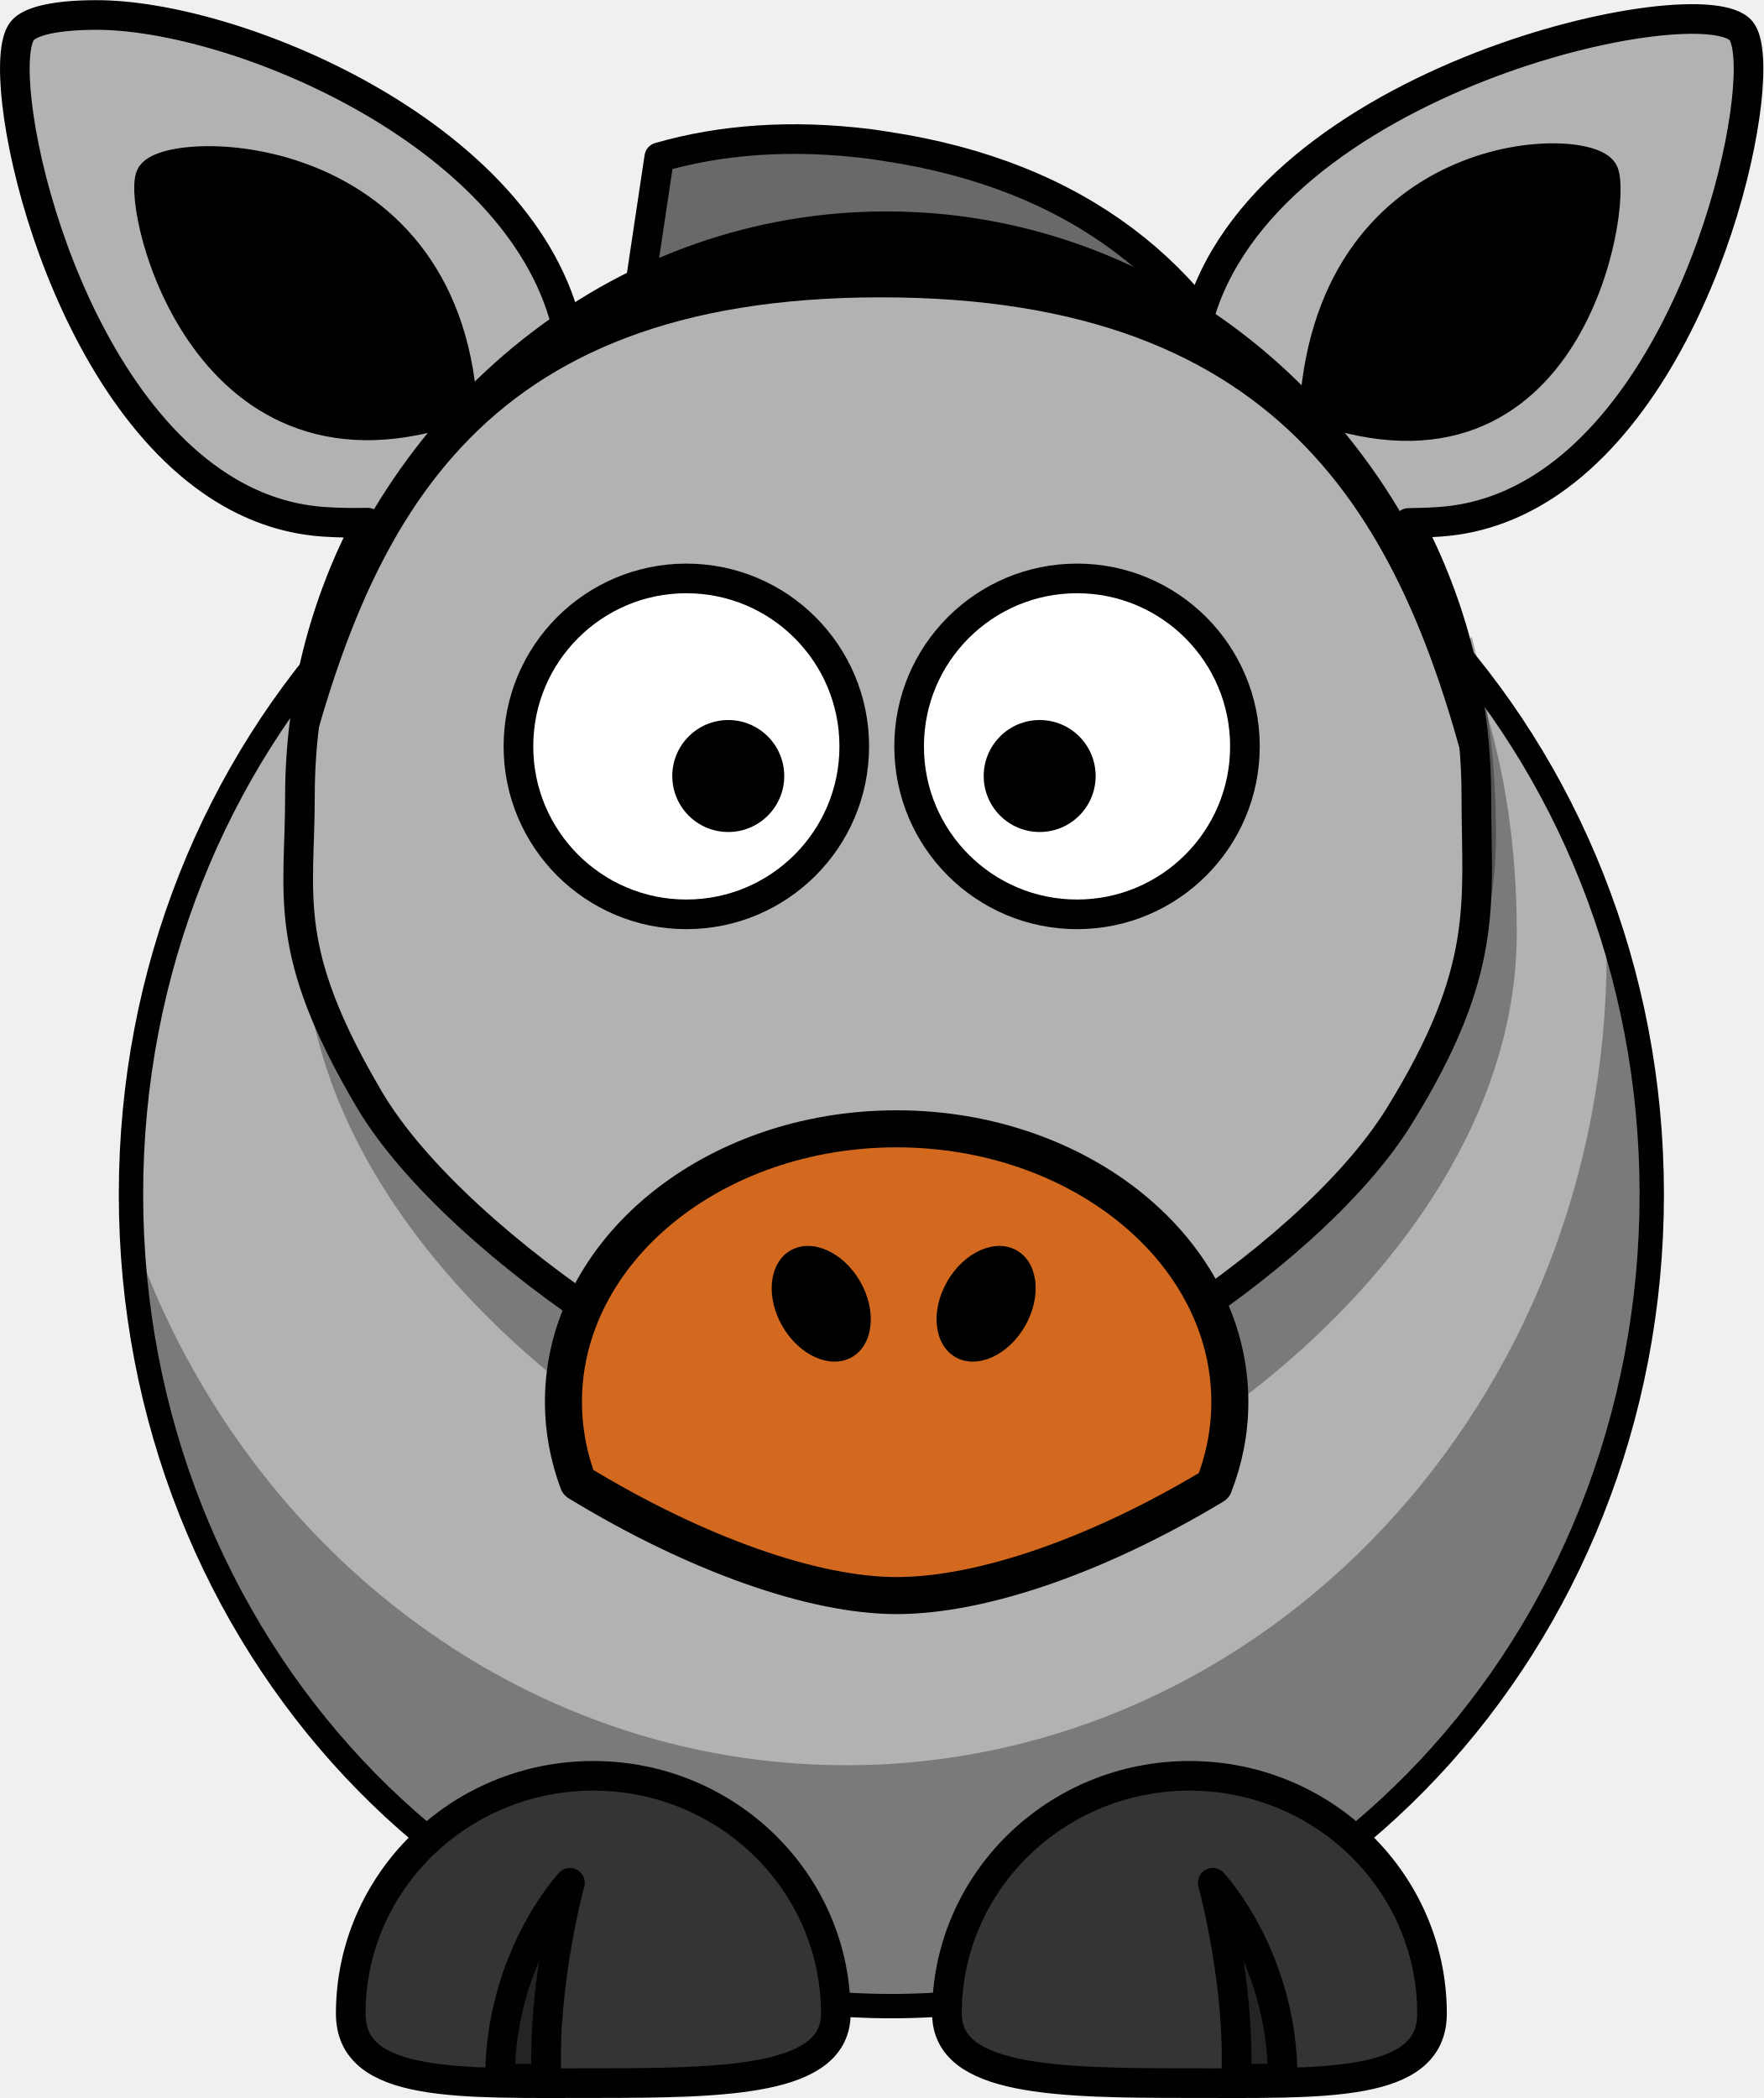
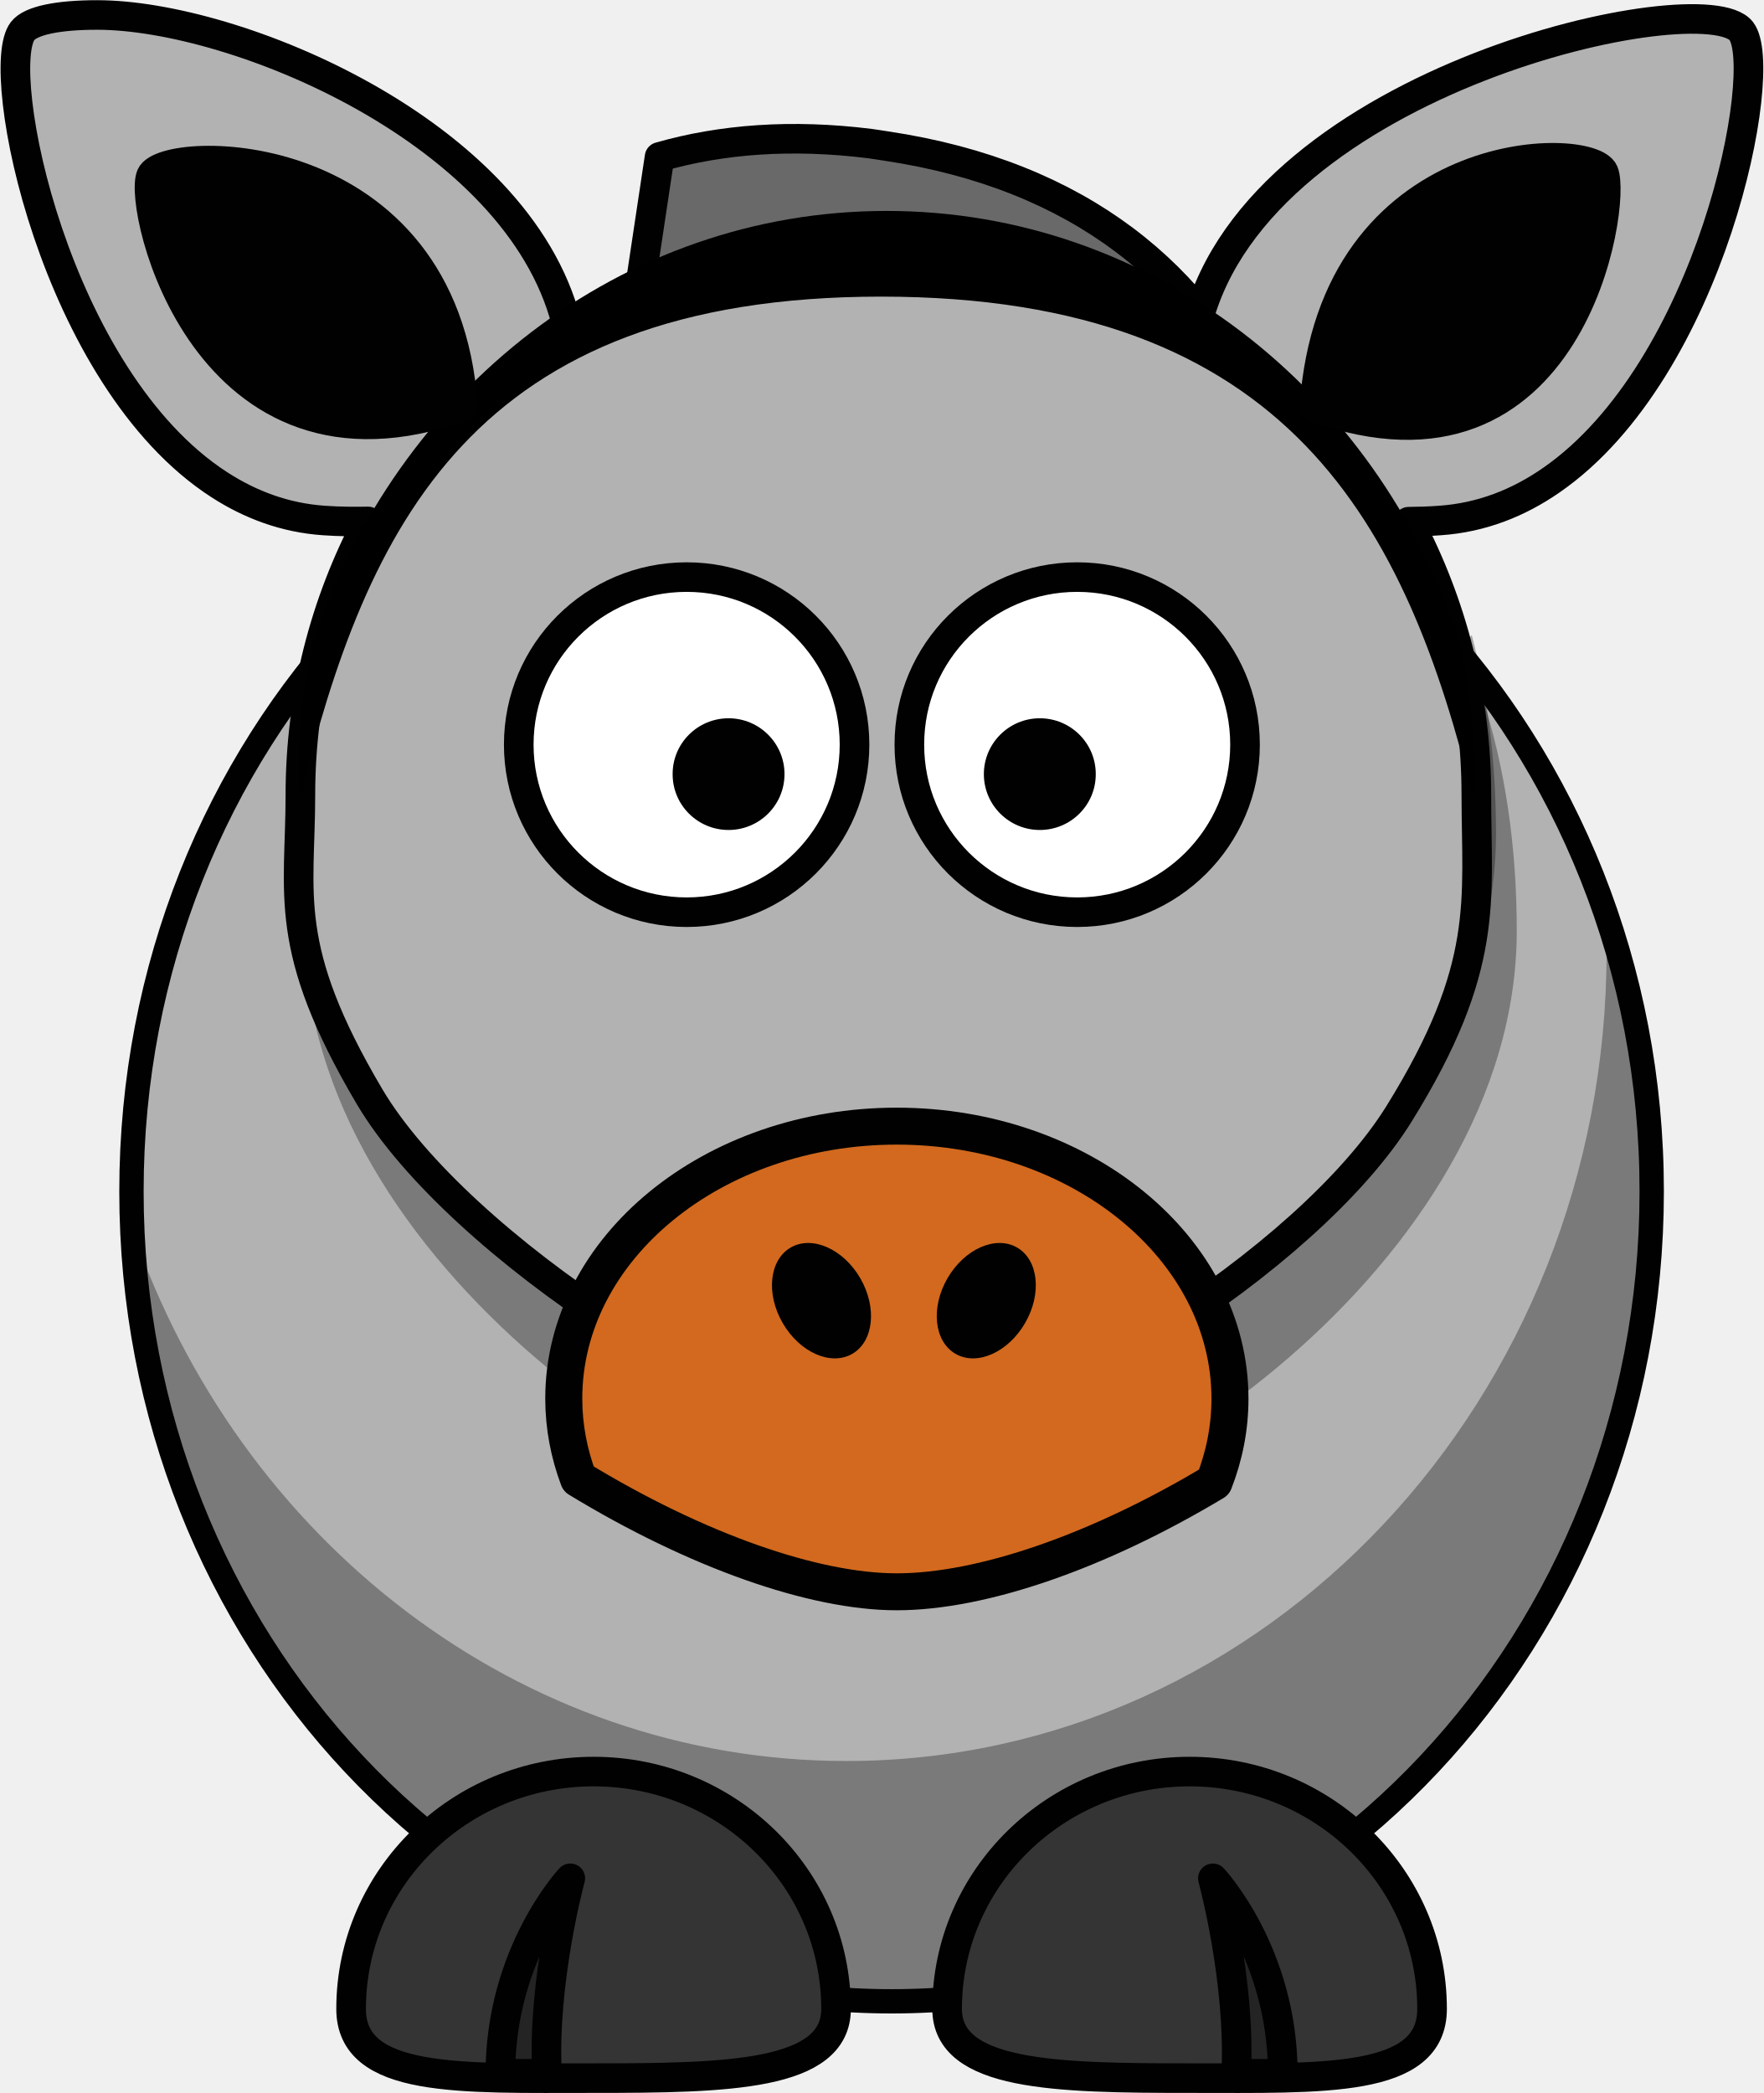
- <svg xmlns="http://www.w3.org/2000/svg" viewBox="0 0 238 283.17">
-   <path d="m222.94 161.2c0.017 60.508-45.938 109.57-102.63 109.57-56.694 0-102.65-49.062-102.63-109.57-0.017-60.508 45.938-109.57 102.63-109.57 56.694 0 102.65 49.062 102.63 109.57z" fill="#b2b2b2" stroke="#010101" stroke-linecap="round" stroke-linejoin="round" stroke-width="3.287" />
-   <path d="m216.73 123.63c0.071 1.682 0.117 3.393 0.117 5.094 0 60.464-45.975 109.53-102.63 109.53-44.283 0-82.07-30-96.449-71.969 2.486 58.111 47.48 104.47 102.54 104.47 56.651 0 102.63-49.067 102.63-109.53 0-13.202-2.191-25.87-6.207-37.594z" fill="#010101" fill-opacity=".314" />
-   <g stroke="#010101" stroke-linejoin="round" stroke-width="4">
-     <path d="m112.81 271.78c0 9.091-14.665 9.381-32.734 9.381-18.07 0-32.736 0.693-32.736-9.381 0-17.716 14.666-32.095 32.736-32.095 18.069 0 32.734 14.379 32.734 32.095z" fill="#343434" stroke-linecap="round" />
-     <path d="m67.483 280.56c0-16.368 9.442-26.44 9.442-26.44s-3.777 13.85-3.147 26.44h-6.295z" fill="#010101" fill-opacity=".314" />
-     <path d="m127.81 271.78c0 9.091 14.666 9.381 32.735 9.381s32.735 0.693 32.735-9.381c0-17.716-14.666-32.095-32.735-32.095s-32.735 14.379-32.735 32.095z" fill="#343434" stroke-linecap="round" />
-     <path d="m173.13 280.56c0-16.368-9.443-26.44-9.443-26.44s3.777 13.85 3.147 26.44h6.296z" fill="#010101" fill-opacity=".314" />
-   </g>
-   <path d="m112.94 49.097c0.729 0.092 1.46 0.22 2.203 0.33 19.911 2.985 34.102 11.633 43.385 23.958l12.053-16.931c-0.082-0.002-0.163-0.014-0.247-0.015-8.23-19.026-24.54-32.751-50.741-36.681-0.742-0.112-1.476-0.239-2.204-0.331-10.559-1.321-20.015-0.606-28.408 1.799l-4.448 29.667c8.391-2.404 17.849-3.119 28.407-1.796z" fill="#696969" stroke="#010101" stroke-linecap="round" stroke-linejoin="round" stroke-width="4" />
-   <g fill="#010101" fill-opacity=".314">
-     <path d="m204.72 125.92c0 45.175-55.121 81.838-81.838 81.838-25.719 0-81.838-36.663-81.838-81.838 0-45.174 24.625-81.838 81.838-81.838 57.223 0 81.838 36.665 81.838 81.838z" />
-     <path d="m198.64 85.911l-1.875 2.656c0.248 3.076 0.344 6.203 0.344 9.375 0 45.175-55.127 81.844-81.844 81.844-20.707 0-61.098-23.756-76.063-56.594 7.615 40.246 57.172 71.375 80.875 71.375 26.717 0 81.844-36.669 81.844-81.844 0-9.391-1.076-18.41-3.281-26.812z" />
-   </g>
-   <path d="m235.03 4.202c-5.021-6.518-64.881 6.359-73.391 39.346-0.078 0.154-0.215 0.618-0.369 1.315-0.047 0.214-0.096 0.447-0.146 0.705-1.925-1.174-3.908-2.261-5.935-3.272-9.979-3.714-21.665-5.762-35.173-5.762-0.895 0-1.779-0.018-2.656 0-12.873 0.261-24.037 2.432-33.6 6.159-2.307 1.185-4.552 2.471-6.723 3.866-0.045-0.282-0.091-0.543-0.136-0.794-0.216-1.183-0.433-2.007-0.537-2.216-6.647-25.772-44.629-41.52-63.329-41.526-5.237-1e-3 -8.962 0.753-10.06 2.179-4.002 5.193 4.251 46.94 26.575 61.389 4.198 2.717 8.894 4.473 14.101 4.833 2.119 0.146 4.11 0.156 5.98 0.119-5.838 11.05-9.148 23.634-9.148 36.993 0 13.517-2.585 20.609 9.349 40.84s51.79 45.975 70.186 45.975c18.565 0 56.478-23.745 68.815-43.672s10.433-28.833 10.433-43.143c0-13.346-3.322-25.91-9.148-36.953 1.345-0.012 2.771-0.057 4.237-0.158 5.595-0.388 10.6-2.384 15.031-5.457 21.621-14.989 29.589-55.646 25.644-60.766z" fill="#b2b2b2" stroke="#010101" stroke-linecap="round" stroke-linejoin="round" stroke-width="4" />
-   <path d="m119.63 28.536c-35.869 0-66.33 24.378-77.402 58.299-1.3 5.692-1.994 11.615-1.994 17.701 0 1.284 0.04 2.575 0.101 3.87 9.091-37.305 23.394-68.276 78.566-68.276s70.913 30.952 80.016 68.239c0.059-1.282 0.1-2.561 0.1-3.833 0-6.169-0.718-12.168-2.057-17.93-11.135-33.802-41.542-58.07-77.33-58.07z" />
-   <path d="m121 152.36c-24.824 0-44.953 16.517-44.953 36.868 0 3.774 0.704 7.427 1.992 10.858 15.886 9.677 31.738 15.271 42.961 15.271 11.495 0 27.19-5.413 42.845-14.841 1.391-3.553 2.148-7.357 2.148-11.287 0-20.354-20.17-36.87-44.993-36.87z" fill="#d2691e" stroke="#010101" stroke-linecap="round" stroke-linejoin="round" stroke-width="4.999" />
-   <g fill="#010101">
-     <path d="m105.6 179c2.293 3.974 6.5 5.839 9.396 4.167 2.897-1.673 3.385-6.249 1.091-10.222-2.292-3.973-6.5-5.838-9.396-4.166s-3.385 6.249-1.091 10.221z" />
-     <path d="m138.34 179c-2.292 3.974-6.5 5.839-9.396 4.167-2.896-1.673-3.385-6.249-1.091-10.222 2.293-3.973 6.5-5.838 9.396-4.166 2.898 1.672 3.385 6.249 1.091 10.221z" />
-   </g>
-   <path d="m168.03 100.74c0.003 12.519-10.144 22.669-22.663 22.669s-22.666-10.15-22.662-22.669c-0.004-12.52 10.144-22.67 22.662-22.67 12.519 0 22.666 10.15 22.663 22.67z" fill="#fff" stroke="#010101" stroke-linecap="round" stroke-linejoin="round" stroke-width="4" />
-   <path d="m147.88 104.74c0.002 4.174-3.381 7.557-7.555 7.557-4.172 0-7.555-3.383-7.554-7.557-0.001-4.173 3.382-7.556 7.554-7.556 4.174 0 7.557 3.383 7.555 7.556z" fill="#010101" />
-   <path d="m115.3 100.74c0.004 12.519-10.144 22.669-22.662 22.669-12.52 0-22.667-10.15-22.663-22.669-0.004-12.52 10.144-22.67 22.663-22.67 12.518 0 22.666 10.15 22.662 22.67z" fill="#fff" stroke="#010101" stroke-linecap="round" stroke-linejoin="round" stroke-width="4" />
-   <path d="m105.85 104.74c0 4.174-3.382 7.557-7.555 7.557-4.174 0-7.556-3.383-7.555-7.557-0.001-4.173 3.381-7.556 7.555-7.556 4.173 0 7.555 3.383 7.555 7.556z" fill="#010101" />
-   <g fill="#010101" stroke="#010101" stroke-linejoin="round" stroke-width="4">
-     <path d="m62.431 54.958c-2.512-36.234-40.308-35.484-42.102-31.179s7.303 43.735 42.102 31.179z" />
-     <path d="m177.39 55.08c2.511-36.234 37.268-36.092 39.061-31.787 1.794 4.305-4.262 44.343-39.061 31.787z" />
+ <svg xmlns="http://www.w3.org/2000/svg" width="75px" height="px" viewBox="0 0 75 89" version="1.1">
+   <g id="surface1">
+     <path style="fill-rule:nonzero;fill:rgb(69.804%,69.804%,69.804%);fill-opacity:1;stroke-width:3.287;stroke-linecap:round;stroke-linejoin:round;stroke:rgb(0.392%,0.392%,0.392%);stroke-opacity:1;stroke-miterlimit:4;" d="M 222.939 161.197 C 222.952 221.711 176.998 270.766 120.315 270.766 C 63.619 270.766 17.665 221.711 17.678 161.197 C 17.665 100.695 63.619 51.628 120.315 51.628 C 177.01 51.628 222.964 100.695 222.939 161.197 Z M 222.939 161.197 " transform="matrix(0.314937,0,0,0.314299,0.022513,0)" />
+     <path style=" stroke:none;fill-rule:nonzero;fill:rgb(0.392%,0.392%,0.392%);fill-opacity:0.314;" d="M 68.277 38.855 C 68.301 39.387 68.316 39.922 68.316 40.457 C 68.316 59.461 53.836 74.883 35.992 74.883 C 22.047 74.883 10.148 65.453 5.617 52.262 C 6.402 70.527 20.57 85.098 37.91 85.098 C 55.754 85.098 70.234 69.676 70.234 50.672 C 70.234 46.523 69.543 42.543 68.277 38.855 Z M 68.277 38.855 " />
+     <path style="fill-rule:nonzero;fill:rgb(20.392%,20.392%,20.392%);fill-opacity:1;stroke-width:4;stroke-linecap:round;stroke-linejoin:round;stroke:rgb(0.392%,0.392%,0.392%);stroke-opacity:1;stroke-miterlimit:4;" d="M 112.811 271.786 C 112.811 280.871 98.15 281.157 80.079 281.157 C 62.007 281.157 47.334 281.853 47.334 271.786 C 47.334 254.063 62.007 239.683 80.079 239.683 C 98.15 239.683 112.811 254.063 112.811 271.786 Z M 112.811 271.786 " transform="matrix(0.314937,0,0,0.314299,0.022513,0)" />
+     <path style="fill-rule:nonzero;fill:rgb(0.392%,0.392%,0.392%);fill-opacity:0.314;stroke-width:4;stroke-linecap:butt;stroke-linejoin:round;stroke:rgb(0.392%,0.392%,0.392%);stroke-opacity:1;stroke-miterlimit:4;" d="M 67.489 280.56 C 67.489 264.192 76.928 254.125 76.928 254.125 C 76.928 254.125 73.145 267.97 73.778 280.56 Z M 67.489 280.56 " transform="matrix(0.314937,0,0,0.314299,0.022513,0)" />
+     <path style="fill-rule:nonzero;fill:rgb(20.392%,20.392%,20.392%);fill-opacity:1;stroke-width:4;stroke-linecap:round;stroke-linejoin:round;stroke:rgb(0.392%,0.392%,0.392%);stroke-opacity:1;stroke-miterlimit:4;" d="M 127.806 271.786 C 127.806 280.871 142.479 281.157 160.551 281.157 C 178.61 281.157 193.283 281.853 193.283 271.786 C 193.283 254.063 178.61 239.683 160.551 239.683 C 142.479 239.683 127.806 254.063 127.806 271.786 Z M 127.806 271.786 " transform="matrix(0.314937,0,0,0.314299,0.022513,0)" />
+     <path style="fill-rule:nonzero;fill:rgb(0.392%,0.392%,0.392%);fill-opacity:0.314;stroke-width:4;stroke-linecap:butt;stroke-linejoin:round;stroke:rgb(0.392%,0.392%,0.392%);stroke-opacity:1;stroke-miterlimit:4;" d="M 173.128 280.56 C 173.128 264.192 163.689 254.125 163.689 254.125 C 163.689 254.125 167.46 267.97 166.839 280.56 Z M 173.128 280.56 " transform="matrix(0.314937,0,0,0.314299,0.022513,0)" />
+     <path style="fill-rule:nonzero;fill:rgb(41.176%,41.176%,41.176%);fill-opacity:1;stroke-width:4;stroke-linecap:round;stroke-linejoin:round;stroke:rgb(0.392%,0.392%,0.392%);stroke-opacity:1;stroke-miterlimit:4;" d="M 112.935 49.092 C 113.667 49.192 114.398 49.316 115.143 49.428 C 135.05 52.411 149.239 61.061 158.529 73.39 L 170.585 56.45 C 170.498 56.45 170.424 56.438 170.337 56.438 C 162.101 37.41 145.791 23.689 119.595 19.761 C 118.851 19.649 118.119 19.525 117.388 19.426 C 106.832 18.108 97.369 18.817 88.984 21.228 L 84.531 50.895 C 92.928 48.483 102.38 47.775 112.935 49.092 Z M 112.935 49.092 " transform="matrix(0.314937,0,0,0.314299,0.022513,0)" />
+     <path style=" stroke:none;fill-rule:nonzero;fill:rgb(0.392%,0.392%,0.392%);fill-opacity:0.314;" d="M 64.496 39.578 C 64.496 53.773 47.137 65.297 38.723 65.297 C 30.621 65.297 12.949 53.773 12.949 39.578 C 12.949 25.379 20.703 13.855 38.723 13.855 C 56.746 13.855 64.496 25.379 64.496 39.578 Z M 64.496 39.578 " />
+     <path style=" stroke:none;fill-rule:nonzero;fill:rgb(0.392%,0.392%,0.392%);fill-opacity:0.314;" d="M 62.582 27 L 61.992 27.836 C 62.07 28.805 62.098 29.785 62.098 30.781 C 62.098 44.98 44.738 56.508 36.324 56.508 C 29.801 56.508 17.082 49.039 12.367 38.719 C 14.766 51.367 30.375 61.152 37.84 61.152 C 46.254 61.152 63.613 49.629 63.613 35.43 C 63.613 32.477 63.277 29.641 62.582 27 Z M 62.582 27 " />
+     <path style="fill-rule:nonzero;fill:rgb(69.804%,69.804%,69.804%);fill-opacity:1;stroke-width:4;stroke-linecap:round;stroke-linejoin:round;stroke:rgb(0.392%,0.392%,0.392%);stroke-opacity:1;stroke-miterlimit:4;" d="M 235.033 4.201 C 230.009 -2.312 170.151 10.564 161.642 43.549 C 161.556 43.698 161.419 44.171 161.27 44.867 C 161.221 45.078 161.171 45.314 161.122 45.563 C 159.199 44.394 157.215 43.313 155.193 42.294 C 145.208 38.578 133.524 36.54 120.017 36.54 C 119.124 36.54 118.231 36.515 117.363 36.54 C 104.488 36.801 93.325 38.963 83.762 42.692 C 81.455 43.872 79.21 45.165 77.04 46.557 C 76.99 46.271 76.94 46.01 76.903 45.762 C 76.68 44.581 76.469 43.761 76.37 43.549 C 69.722 17.773 31.731 2.026 13.039 2.026 C 7.792 2.026 4.071 2.772 2.98 4.201 C -1.027 9.396 7.222 51.143 29.548 65.585 C 33.752 68.307 38.441 70.059 43.65 70.42 C 45.771 70.569 47.756 70.581 49.628 70.544 C 43.799 81.593 40.487 94.183 40.487 107.531 C 40.487 121.053 37.895 128.15 49.827 148.371 C 61.771 168.604 101.623 194.356 120.017 194.356 C 138.585 194.356 176.502 170.605 188.83 150.683 C 201.172 130.747 199.262 121.849 199.262 107.531 C 199.262 94.195 195.95 81.63 190.12 70.581 C 191.46 70.569 192.886 70.532 194.35 70.42 C 199.956 70.034 204.955 68.046 209.383 64.964 C 231.002 49.975 238.977 9.321 235.033 4.201 Z M 235.033 4.201 " transform="matrix(0.314937,0,0,0.314299,0.022513,0)" />
+     <path style=" stroke:none;fill-rule:nonzero;fill:rgb(0%,0%,0%);fill-opacity:1;" d="M 37.699 8.969 C 26.402 8.969 16.809 16.629 13.32 27.293 C 12.914 29.082 12.695 30.941 12.695 32.855 C 12.695 33.258 12.707 33.664 12.727 34.07 C 15.59 22.348 20.094 12.613 37.469 12.613 C 54.844 12.613 59.801 22.34 62.668 34.059 C 62.688 33.656 62.699 33.254 62.699 32.855 C 62.699 30.918 62.473 29.031 62.051 27.219 C 58.547 16.598 48.969 8.969 37.699 8.969 Z M 37.699 8.969 " />
+     <path style="fill-rule:nonzero;fill:rgb(82.353%,41.176%,11.765%);fill-opacity:1;stroke-width:4.999;stroke-linecap:round;stroke-linejoin:round;stroke:rgb(0.392%,0.392%,0.392%);stroke-opacity:1;stroke-miterlimit:4;" d="M 120.997 152.36 C 96.178 152.36 76.047 168.878 76.047 189.223 C 76.047 193.002 76.754 196.655 78.044 200.086 C 93.921 209.768 109.772 215.36 120.997 215.36 C 132.495 215.36 148.185 209.942 163.85 200.521 C 165.239 196.966 165.996 193.163 165.996 189.223 C 165.996 168.878 145.828 152.36 120.997 152.36 Z M 120.997 152.36 " transform="matrix(0.314937,0,0,0.314299,0.022513,0)" />
+     <path style=" stroke:none;fill-rule:nonzero;fill:rgb(0.392%,0.392%,0.392%);fill-opacity:1;" d="M 33.281 56.258 C 34.004 57.508 35.328 58.094 36.238 57.57 C 37.152 57.043 37.305 55.605 36.582 54.355 C 35.859 53.109 34.535 52.523 33.625 53.047 C 32.711 53.574 32.559 55.012 33.281 56.258 Z M 33.281 56.258 " />
+     <path style=" stroke:none;fill-rule:nonzero;fill:rgb(0.392%,0.392%,0.392%);fill-opacity:1;" d="M 43.59 56.258 C 42.867 57.508 41.543 58.094 40.633 57.57 C 39.719 57.043 39.566 55.605 40.289 54.355 C 41.012 53.109 42.336 52.523 43.246 53.047 C 44.16 53.574 44.312 55.012 43.59 56.258 Z M 43.59 56.258 " />
+     <path style="fill-rule:nonzero;fill:rgb(100%,100%,100%);fill-opacity:1;stroke-width:4;stroke-linecap:round;stroke-linejoin:round;stroke:rgb(0.392%,0.392%,0.392%);stroke-opacity:1;stroke-miterlimit:4;" d="M 168.03 100.745 C 168.03 113.261 157.884 123.415 145.369 123.415 C 132.842 123.415 122.696 113.261 122.709 100.745 C 122.696 88.217 132.854 78.076 145.369 78.076 C 157.884 78.076 168.03 88.217 168.03 100.745 Z M 168.03 100.745 " transform="matrix(0.314937,0,0,0.314299,0.022513,0)" />
+     <path style=" stroke:none;fill-rule:nonzero;fill:rgb(0.392%,0.392%,0.392%);fill-opacity:1;" d="M 46.594 32.918 C 46.598 34.23 45.531 35.293 44.215 35.293 C 42.902 35.293 41.836 34.23 41.836 32.918 C 41.836 31.609 42.902 30.543 44.215 30.543 C 45.531 30.543 46.598 31.609 46.594 32.918 Z M 46.594 32.918 " />
+     <path style="fill-rule:nonzero;fill:rgb(100%,100%,100%);fill-opacity:1;stroke-width:4;stroke-linecap:round;stroke-linejoin:round;stroke:rgb(0.392%,0.392%,0.392%);stroke-opacity:1;stroke-miterlimit:4;" d="M 115.304 100.745 C 115.304 113.261 105.158 123.415 92.643 123.415 C 80.116 123.415 69.97 113.261 69.97 100.745 C 69.97 88.217 80.116 78.076 92.643 78.076 C 105.158 78.076 115.304 88.217 115.304 100.745 Z M 115.304 100.745 " transform="matrix(0.314937,0,0,0.314299,0.022513,0)" />
+     <path style=" stroke:none;fill-rule:nonzero;fill:rgb(0.392%,0.392%,0.392%);fill-opacity:1;" d="M 33.359 32.918 C 33.359 34.23 32.293 35.293 30.98 35.293 C 29.664 35.293 28.598 34.23 28.602 32.918 C 28.598 31.609 29.664 30.543 30.98 30.543 C 32.293 30.543 33.359 31.609 33.359 32.918 Z M 33.359 32.918 " />
+     <path style="fill-rule:nonzero;fill:rgb(0.392%,0.392%,0.392%);fill-opacity:1;stroke-width:4;stroke-linecap:butt;stroke-linejoin:round;stroke:rgb(0.392%,0.392%,0.392%);stroke-opacity:1;stroke-miterlimit:4;" d="M 62.429 54.959 C 59.923 18.73 22.118 19.475 20.332 23.776 C 18.533 28.088 27.637 67.511 62.429 54.959 Z M 62.429 54.959 " transform="matrix(0.314937,0,0,0.314299,0.022513,0)" />
+     <path style="fill-rule:nonzero;fill:rgb(0.392%,0.392%,0.392%);fill-opacity:1;stroke-width:4;stroke-linecap:butt;stroke-linejoin:round;stroke:rgb(0.392%,0.392%,0.392%);stroke-opacity:1;stroke-miterlimit:4;" d="M 177.395 55.083 C 179.9 18.842 214.654 18.991 216.453 23.291 C 218.251 27.604 212.186 67.636 177.395 55.083 Z M 177.395 55.083 " transform="matrix(0.314937,0,0,0.314299,0.022513,0)" />
  </g>
</svg>
